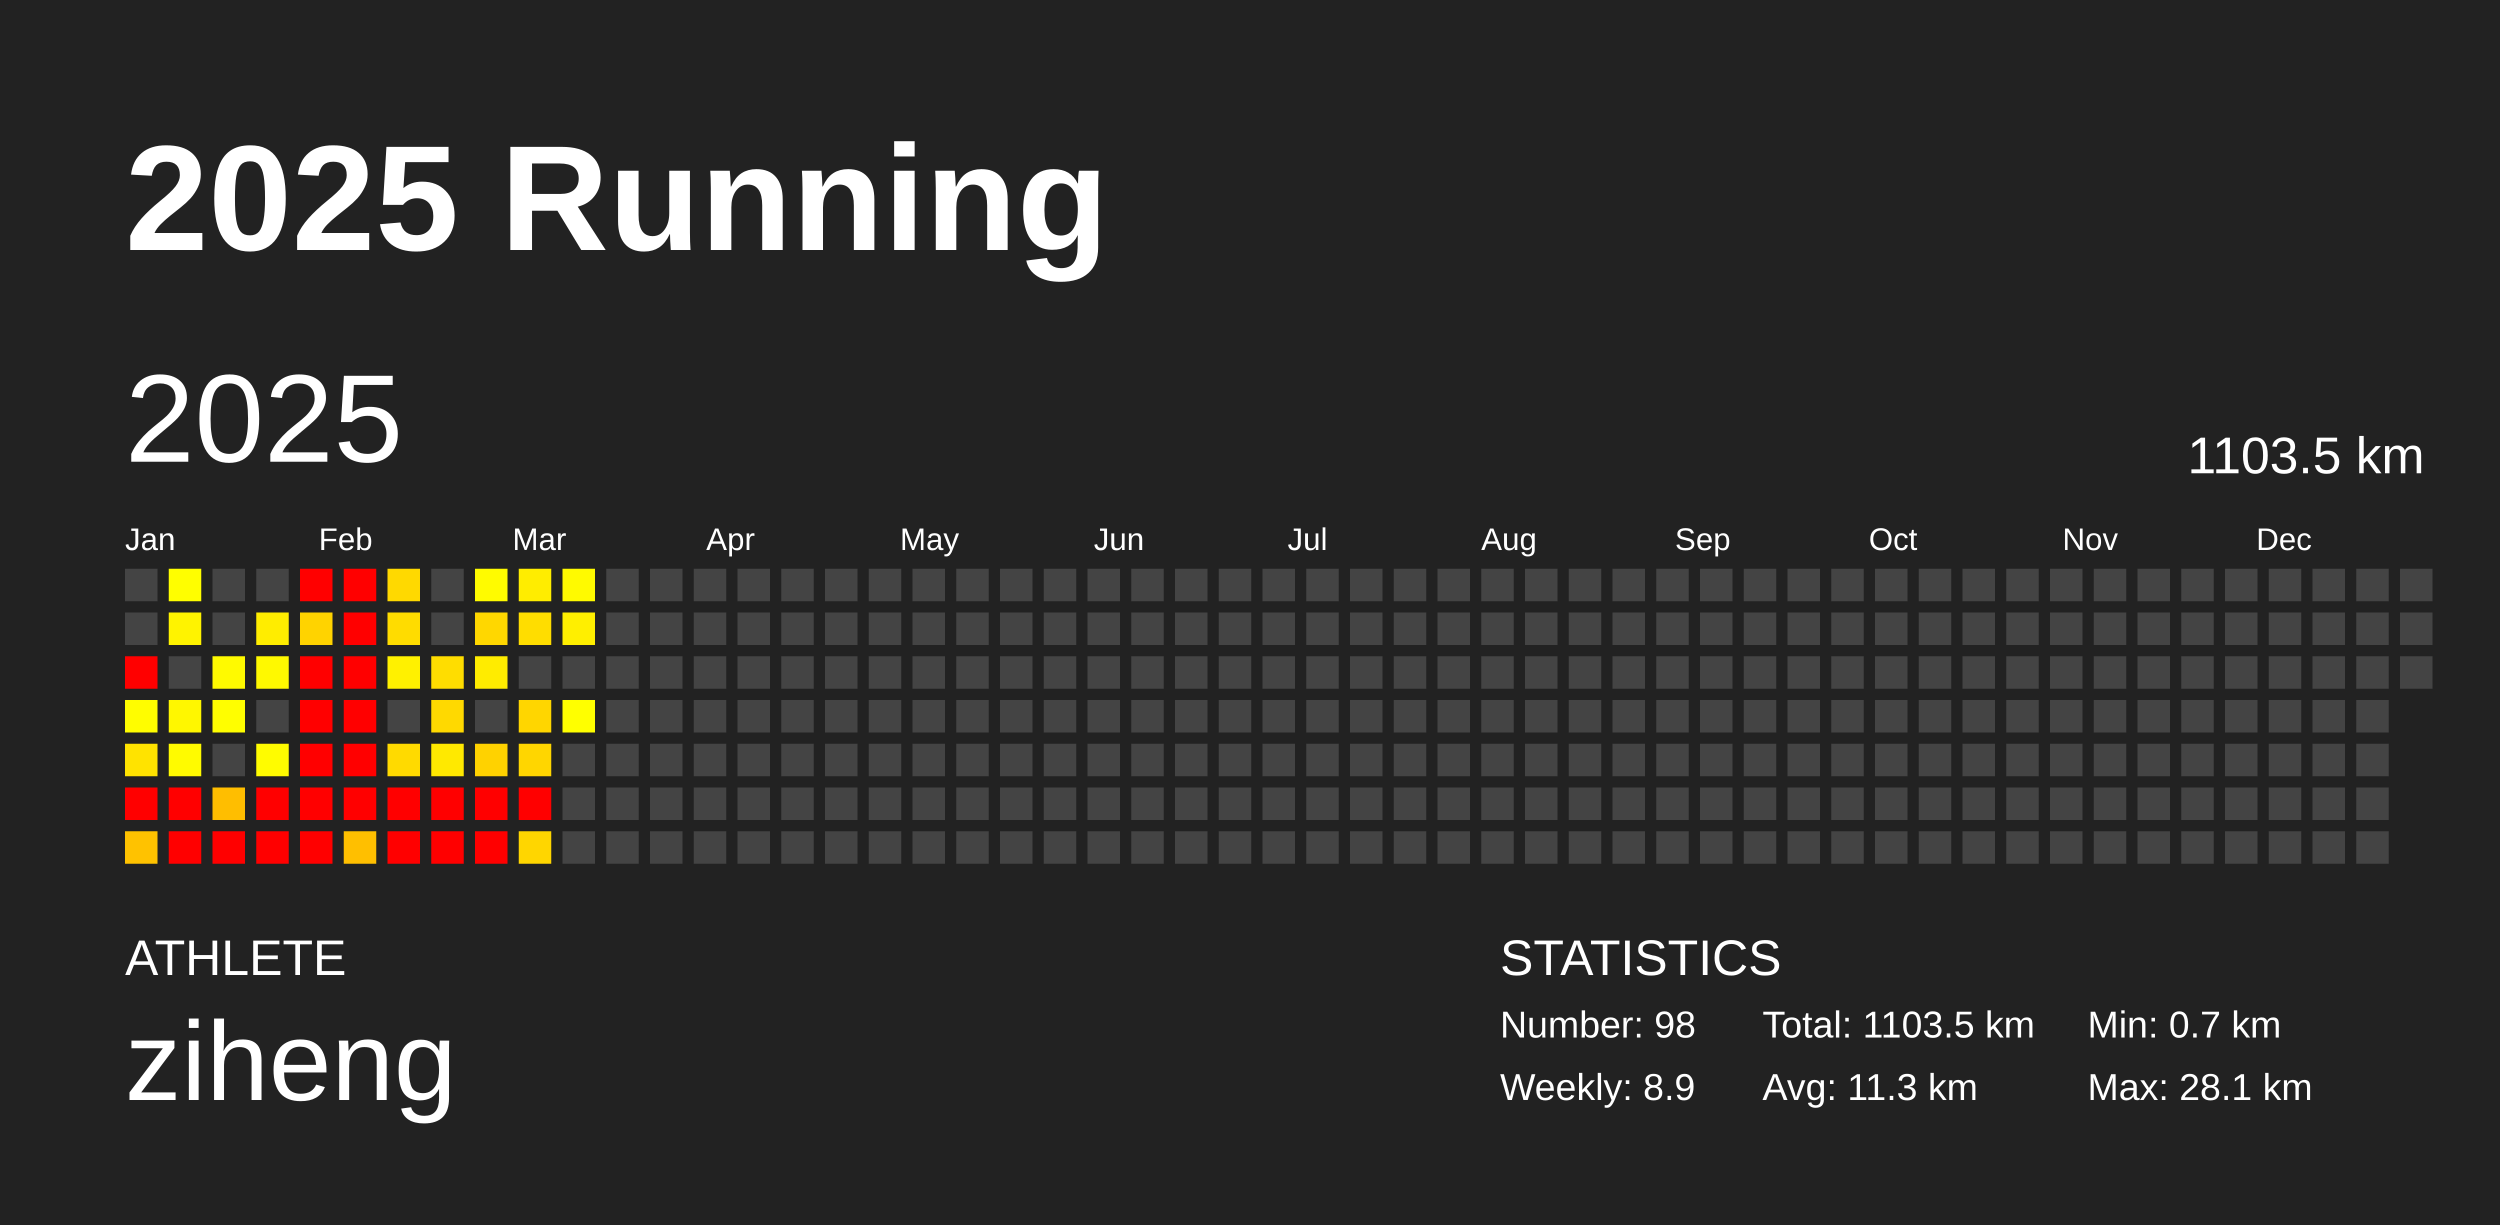
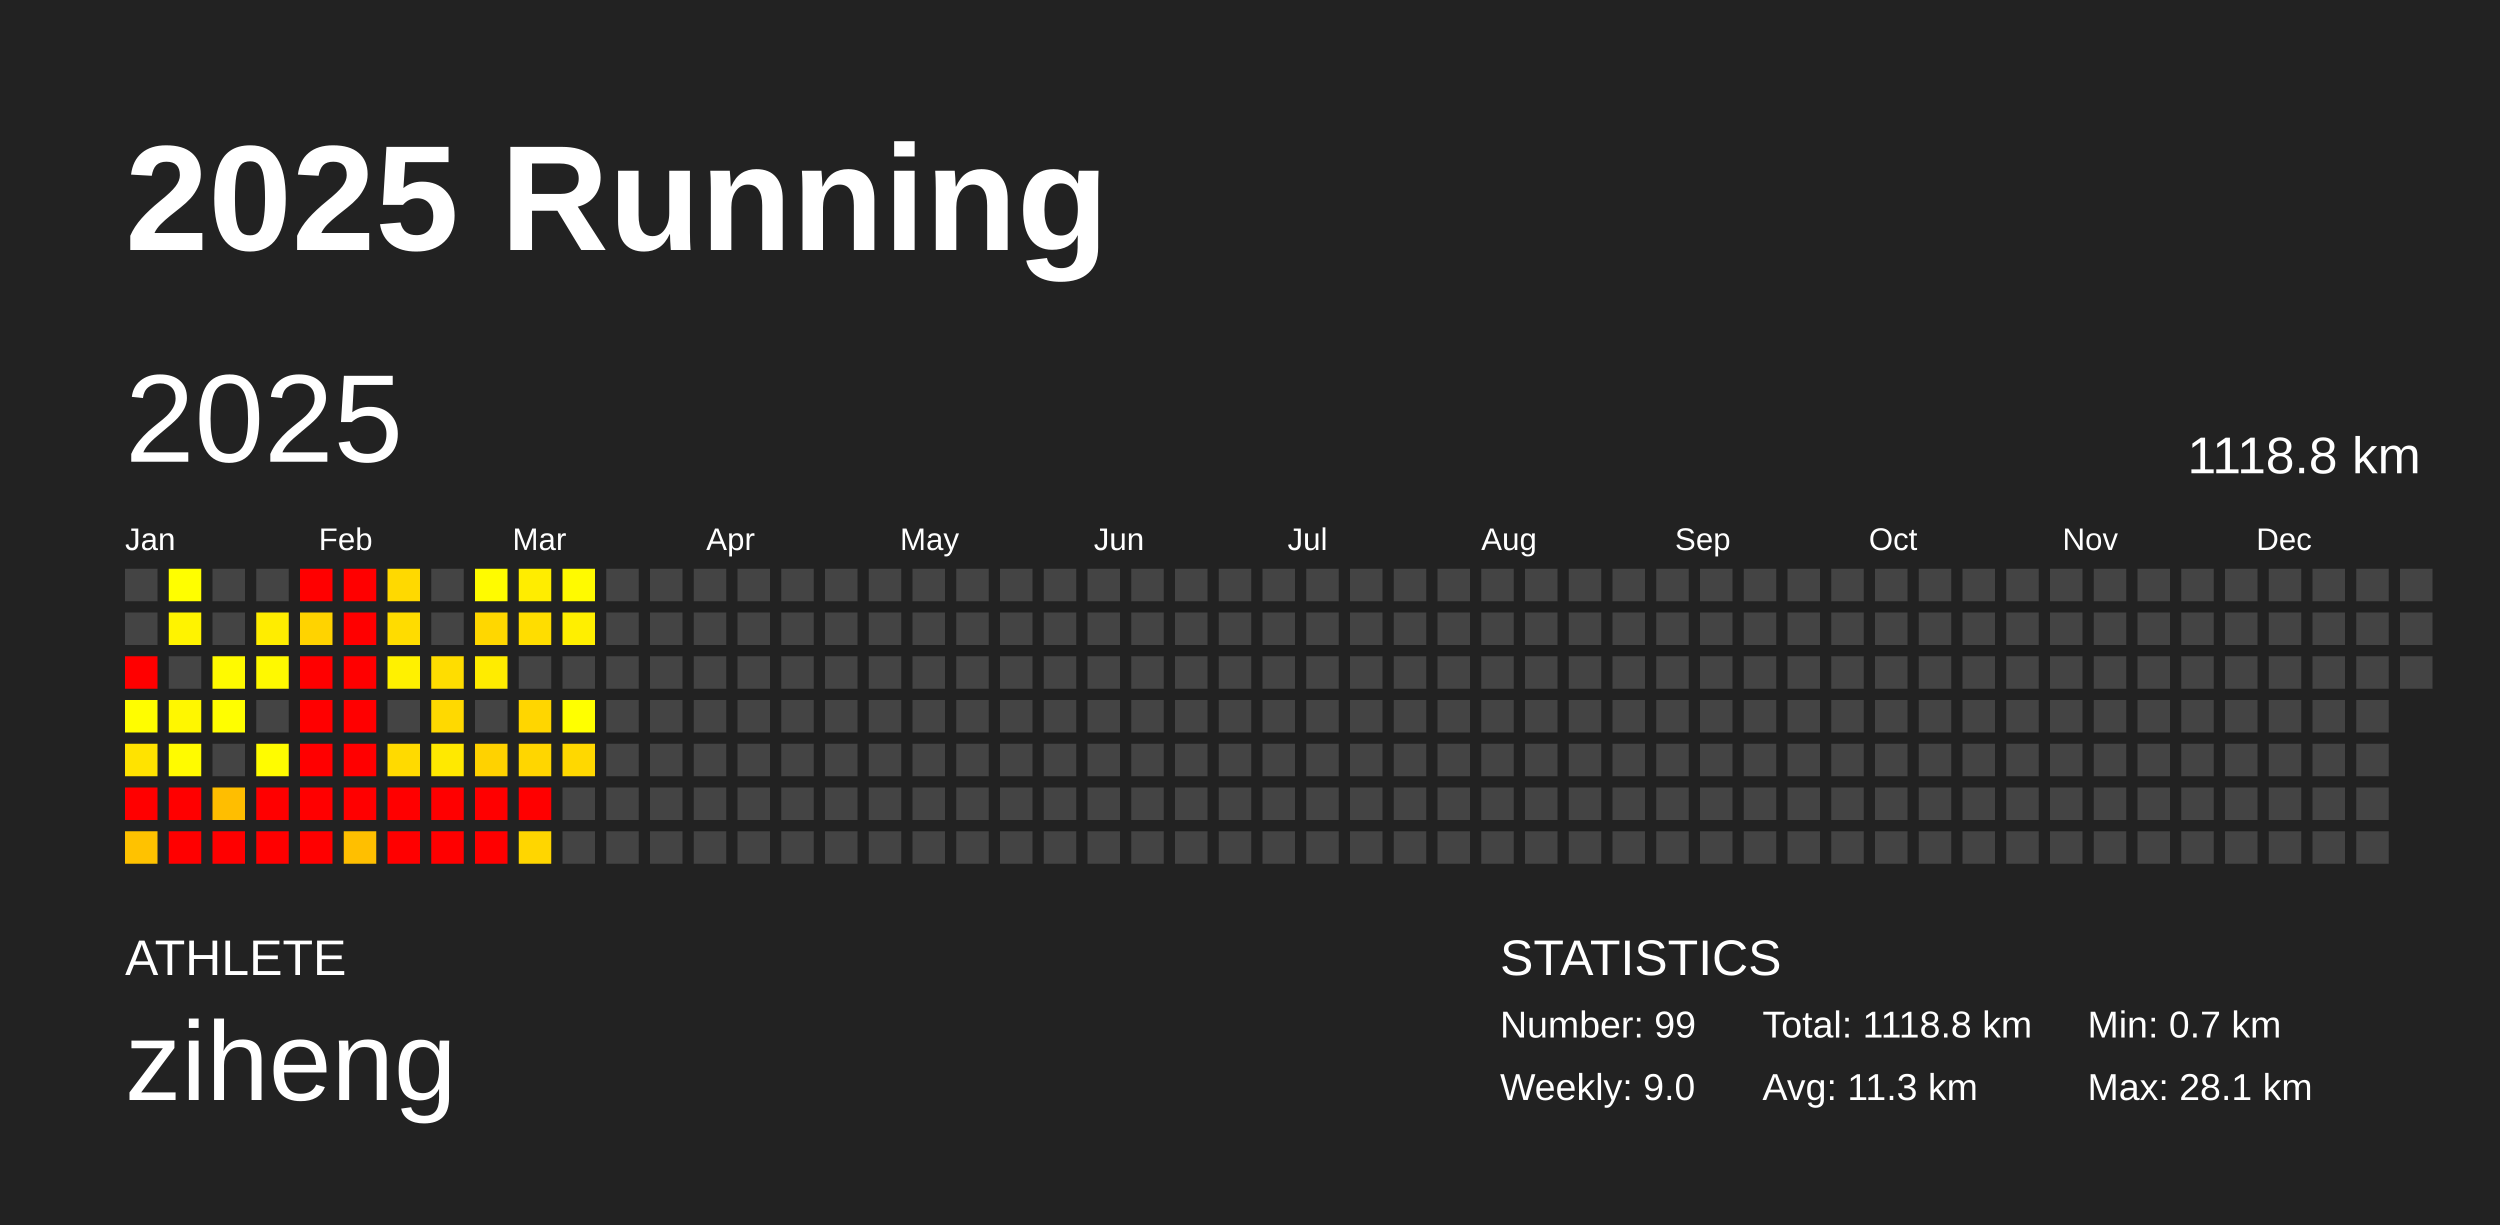
<svg xmlns="http://www.w3.org/2000/svg" baseProfile="full" height="98mm" version="1.1" viewBox="0,0,200,98" width="200mm">
  <defs />
  <rect fill="#222222" height="98" width="200" x="0" y="0" />
  <text fill="#FFFFFF" style="font-size:12px; font-family:Arial; font-weight:bold;" x="10" y="20">2025 Running</text>
  <text fill="#FFFFFF" style="font-size:4px; font-family:Arial" x="10" y="78">ATHLETE</text>
  <text fill="#FFFFFF" style="font-size:9px; font-family:Arial" x="10" y="88">ziheng</text>
  <text fill="#FFFFFF" style="font-size:4px; font-family:Arial" x="120" y="78">STATISTICS</text>
-   <text fill="#FFFFFF" style="font-size:3px; font-family:Arial" x="120" y="83">Number: 98</text>
-   <text fill="#FFFFFF" style="font-size:3px; font-family:Arial" x="120" y="88">Weekly: 8.9</text>
-   <text fill="#FFFFFF" style="font-size:3px; font-family:Arial" x="141" y="83">Total: 1103.5 km</text>
+   <text fill="#FFFFFF" style="font-size:3px; font-family:Arial" x="120" y="83">Number: 99</text>
+   <text fill="#FFFFFF" style="font-size:3px; font-family:Arial" x="120" y="88">Weekly: 9.0</text>
+   <text fill="#FFFFFF" style="font-size:3px; font-family:Arial" x="141" y="83">Total: 1118.8 km</text>
  <text fill="#FFFFFF" style="font-size:3px; font-family:Arial" x="141" y="88">Avg: 11.3 km</text>
  <text fill="#FFFFFF" style="font-size:3px; font-family:Arial" x="167" y="83">Min: 0.7 km</text>
  <text fill="#FFFFFF" style="font-size:3px; font-family:Arial" x="167" y="88">Max: 28.1 km</text>
  <text dominant-baseline="hanging" fill="#FFFFFF" style="font-size:10.0px; font-family:Arial;" x="10" y="30">2025</text>
-   <text dominant-baseline="hanging" fill="#FFFFFF" style="font-size:4.125px; font-family:Arial;" x="175" y="35">1103.5 km</text>
+   <text dominant-baseline="hanging" fill="#FFFFFF" style="font-size:4.125px; font-family:Arial;" x="175" y="35">1118.8 km</text>
  <text fill="#FFFFFF" style="font-size:2.5px; font-family:Arial" x="10.0" y="44">Jan</text>
  <text fill="#FFFFFF" style="font-size:2.5px; font-family:Arial" x="25.5" y="44">Feb</text>
  <text fill="#FFFFFF" style="font-size:2.5px; font-family:Arial" x="41.0" y="44">Mar</text>
  <text fill="#FFFFFF" style="font-size:2.5px; font-family:Arial" x="56.5" y="44">Apr</text>
  <text fill="#FFFFFF" style="font-size:2.5px; font-family:Arial" x="72.0" y="44">May</text>
  <text fill="#FFFFFF" style="font-size:2.5px; font-family:Arial" x="87.5" y="44">Jun</text>
  <text fill="#FFFFFF" style="font-size:2.5px; font-family:Arial" x="103.0" y="44">Jul</text>
  <text fill="#FFFFFF" style="font-size:2.5px; font-family:Arial" x="118.5" y="44">Aug</text>
  <text fill="#FFFFFF" style="font-size:2.5px; font-family:Arial" x="134.0" y="44">Sep</text>
  <text fill="#FFFFFF" style="font-size:2.5px; font-family:Arial" x="149.5" y="44">Oct</text>
  <text fill="#FFFFFF" style="font-size:2.5px; font-family:Arial" x="165.0" y="44">Nov</text>
  <text fill="#FFFFFF" style="font-size:2.5px; font-family:Arial" x="180.5" y="44">Dec</text>
  <rect fill="#444444" height="2.6" width="2.6" x="10.0" y="45.5" />
  <rect fill="#444444" height="2.6" width="2.6" x="10.0" y="49.0" />
  <rect fill="red" height="2.6" width="2.6" x="10.0" y="52.5" />
  <rect fill="#fffd00" height="2.6" width="2.6" x="10.0" y="56.0" />
  <rect fill="#ffe300" height="2.6" width="2.6" x="10.0" y="59.5" />
  <rect fill="red" height="2.6" width="2.6" x="10.0" y="63.0" />
  <rect fill="#ffc200" height="2.6" width="2.6" x="10.0" y="66.5" />
  <rect fill="#fffe00" height="2.6" width="2.6" x="13.5" y="45.5" />
  <rect fill="#fff300" height="2.6" width="2.6" x="13.5" y="49.0" />
  <rect fill="#444444" height="2.6" width="2.6" x="13.5" y="52.5" />
  <rect fill="#fff700" height="2.6" width="2.6" x="13.5" y="56.0" />
  <rect fill="#fffb00" height="2.6" width="2.6" x="13.5" y="59.5" />
  <rect fill="red" height="2.6" width="2.6" x="13.5" y="63.0" />
  <rect fill="red" height="2.6" width="2.6" x="13.5" y="66.5" />
  <rect fill="#444444" height="2.6" width="2.6" x="17.0" y="45.5" />
  <rect fill="#444444" height="2.6" width="2.6" x="17.0" y="49.0" />
  <rect fill="#fffa00" height="2.6" width="2.6" x="17.0" y="52.5" />
  <rect fill="#fffe00" height="2.6" width="2.6" x="17.0" y="56.0" />
  <rect fill="#444444" height="2.6" width="2.6" x="17.0" y="59.5" />
  <rect fill="#ffbe00" height="2.6" width="2.6" x="17.0" y="63.0" />
  <rect fill="red" height="2.6" width="2.6" x="17.0" y="66.5" />
  <rect fill="#444444" height="2.6" width="2.6" x="20.5" y="45.5" />
  <rect fill="#ffed00" height="2.6" width="2.6" x="20.5" y="49.0" />
  <rect fill="#fff900" height="2.6" width="2.6" x="20.5" y="52.5" />
  <rect fill="#444444" height="2.6" width="2.6" x="20.5" y="56.0" />
  <rect fill="#fffc00" height="2.6" width="2.6" x="20.5" y="59.5" />
  <rect fill="red" height="2.6" width="2.6" x="20.5" y="63.0" />
  <rect fill="red" height="2.6" width="2.6" x="20.5" y="66.5" />
  <rect fill="red" height="2.6" width="2.6" x="24.0" y="45.5" />
  <rect fill="#ffd300" height="2.6" width="2.6" x="24.0" y="49.0" />
  <rect fill="red" height="2.6" width="2.6" x="24.0" y="52.5" />
  <rect fill="red" height="2.6" width="2.6" x="24.0" y="56.0" />
  <rect fill="red" height="2.6" width="2.6" x="24.0" y="59.5" />
  <rect fill="red" height="2.6" width="2.6" x="24.0" y="63.0" />
  <rect fill="red" height="2.6" width="2.6" x="24.0" y="66.5" />
  <rect fill="red" height="2.6" width="2.6" x="27.5" y="45.5" />
  <rect fill="red" height="2.6" width="2.6" x="27.5" y="49.0" />
  <rect fill="red" height="2.6" width="2.6" x="27.5" y="52.5" />
  <rect fill="red" height="2.6" width="2.6" x="27.5" y="56.0" />
  <rect fill="red" height="2.6" width="2.6" x="27.5" y="59.5" />
  <rect fill="red" height="2.6" width="2.6" x="27.5" y="63.0" />
  <rect fill="#ffbf00" height="2.6" width="2.6" x="27.5" y="66.5" />
  <rect fill="#ffd900" height="2.6" width="2.6" x="31.0" y="45.5" />
  <rect fill="#ffdc00" height="2.6" width="2.6" x="31.0" y="49.0" />
  <rect fill="#fff100" height="2.6" width="2.6" x="31.0" y="52.5" />
  <rect fill="#444444" height="2.6" width="2.6" x="31.0" y="56.0" />
  <rect fill="#ffda00" height="2.6" width="2.6" x="31.0" y="59.5" />
  <rect fill="red" height="2.6" width="2.6" x="31.0" y="63.0" />
  <rect fill="red" height="2.6" width="2.6" x="31.0" y="66.5" />
  <rect fill="#444444" height="2.6" width="2.6" x="34.5" y="45.5" />
  <rect fill="#444444" height="2.6" width="2.6" x="34.5" y="49.0" />
  <rect fill="#ffdd00" height="2.6" width="2.6" x="34.5" y="52.5" />
  <rect fill="#ffd900" height="2.6" width="2.6" x="34.5" y="56.0" />
  <rect fill="#ffe900" height="2.6" width="2.6" x="34.5" y="59.5" />
  <rect fill="red" height="2.6" width="2.6" x="34.5" y="63.0" />
  <rect fill="red" height="2.6" width="2.6" x="34.5" y="66.5" />
  <rect fill="#fffb00" height="2.6" width="2.6" x="38.0" y="45.5" />
  <rect fill="#ffd700" height="2.6" width="2.6" x="38.0" y="49.0" />
  <rect fill="#ffec00" height="2.6" width="2.6" x="38.0" y="52.5" />
  <rect fill="#444444" height="2.6" width="2.6" x="38.0" y="56.0" />
  <rect fill="#ffd200" height="2.6" width="2.6" x="38.0" y="59.5" />
  <rect fill="red" height="2.6" width="2.6" x="38.0" y="63.0" />
  <rect fill="red" height="2.6" width="2.6" x="38.0" y="66.5" />
  <rect fill="#ffed00" height="2.6" width="2.6" x="41.5" y="45.5" />
  <rect fill="#ffdd00" height="2.6" width="2.6" x="41.5" y="49.0" />
  <rect fill="#444444" height="2.6" width="2.6" x="41.5" y="52.5" />
  <rect fill="#ffd600" height="2.6" width="2.6" x="41.5" y="56.0" />
  <rect fill="#ffd600" height="2.6" width="2.6" x="41.5" y="59.5" />
  <rect fill="red" height="2.6" width="2.6" x="41.5" y="63.0" />
  <rect fill="#ffd600" height="2.6" width="2.6" x="41.5" y="66.5" />
  <rect fill="#fffa00" height="2.6" width="2.6" x="45.0" y="45.5" />
  <rect fill="#ffef00" height="2.6" width="2.6" x="45.0" y="49.0" />
  <rect fill="#444444" height="2.6" width="2.6" x="45.0" y="52.5" />
  <rect fill="#ffff00" height="2.6" width="2.6" x="45.0" y="56.0" />
-   <rect fill="#444444" height="2.6" width="2.6" x="45.0" y="59.5" />
+   <rect fill="#ffd800" height="2.6" width="2.6" x="45.0" y="59.5" />
  <rect fill="#444444" height="2.6" width="2.6" x="45.0" y="63.0" />
  <rect fill="#444444" height="2.6" width="2.6" x="45.0" y="66.5" />
  <rect fill="#444444" height="2.6" width="2.6" x="48.5" y="45.5" />
  <rect fill="#444444" height="2.6" width="2.6" x="48.5" y="49.0" />
  <rect fill="#444444" height="2.6" width="2.6" x="48.5" y="52.5" />
  <rect fill="#444444" height="2.6" width="2.6" x="48.5" y="56.0" />
  <rect fill="#444444" height="2.6" width="2.6" x="48.5" y="59.5" />
  <rect fill="#444444" height="2.6" width="2.6" x="48.5" y="63.0" />
  <rect fill="#444444" height="2.6" width="2.6" x="48.5" y="66.5" />
  <rect fill="#444444" height="2.6" width="2.6" x="52.0" y="45.5" />
  <rect fill="#444444" height="2.6" width="2.6" x="52.0" y="49.0" />
  <rect fill="#444444" height="2.6" width="2.6" x="52.0" y="52.5" />
  <rect fill="#444444" height="2.6" width="2.6" x="52.0" y="56.0" />
  <rect fill="#444444" height="2.6" width="2.6" x="52.0" y="59.5" />
  <rect fill="#444444" height="2.6" width="2.6" x="52.0" y="63.0" />
  <rect fill="#444444" height="2.6" width="2.6" x="52.0" y="66.5" />
  <rect fill="#444444" height="2.6" width="2.6" x="55.5" y="45.5" />
  <rect fill="#444444" height="2.6" width="2.6" x="55.5" y="49.0" />
  <rect fill="#444444" height="2.6" width="2.6" x="55.5" y="52.5" />
  <rect fill="#444444" height="2.6" width="2.6" x="55.5" y="56.0" />
  <rect fill="#444444" height="2.6" width="2.6" x="55.5" y="59.5" />
  <rect fill="#444444" height="2.6" width="2.6" x="55.5" y="63.0" />
  <rect fill="#444444" height="2.6" width="2.6" x="55.5" y="66.5" />
  <rect fill="#444444" height="2.6" width="2.6" x="59.0" y="45.5" />
  <rect fill="#444444" height="2.6" width="2.6" x="59.0" y="49.0" />
  <rect fill="#444444" height="2.6" width="2.6" x="59.0" y="52.5" />
  <rect fill="#444444" height="2.6" width="2.6" x="59.0" y="56.0" />
  <rect fill="#444444" height="2.6" width="2.6" x="59.0" y="59.5" />
  <rect fill="#444444" height="2.6" width="2.6" x="59.0" y="63.0" />
  <rect fill="#444444" height="2.6" width="2.6" x="59.0" y="66.5" />
  <rect fill="#444444" height="2.6" width="2.6" x="62.5" y="45.5" />
  <rect fill="#444444" height="2.6" width="2.6" x="62.5" y="49.0" />
  <rect fill="#444444" height="2.6" width="2.6" x="62.5" y="52.5" />
  <rect fill="#444444" height="2.6" width="2.6" x="62.5" y="56.0" />
  <rect fill="#444444" height="2.6" width="2.6" x="62.5" y="59.5" />
  <rect fill="#444444" height="2.6" width="2.6" x="62.5" y="63.0" />
  <rect fill="#444444" height="2.6" width="2.6" x="62.5" y="66.5" />
  <rect fill="#444444" height="2.6" width="2.6" x="66.0" y="45.5" />
  <rect fill="#444444" height="2.6" width="2.6" x="66.0" y="49.0" />
  <rect fill="#444444" height="2.6" width="2.6" x="66.0" y="52.5" />
  <rect fill="#444444" height="2.6" width="2.6" x="66.0" y="56.0" />
  <rect fill="#444444" height="2.6" width="2.6" x="66.0" y="59.5" />
  <rect fill="#444444" height="2.6" width="2.6" x="66.0" y="63.0" />
  <rect fill="#444444" height="2.6" width="2.6" x="66.0" y="66.5" />
  <rect fill="#444444" height="2.6" width="2.6" x="69.5" y="45.5" />
  <rect fill="#444444" height="2.6" width="2.6" x="69.5" y="49.0" />
  <rect fill="#444444" height="2.6" width="2.6" x="69.5" y="52.5" />
  <rect fill="#444444" height="2.6" width="2.6" x="69.5" y="56.0" />
  <rect fill="#444444" height="2.6" width="2.6" x="69.5" y="59.5" />
  <rect fill="#444444" height="2.6" width="2.6" x="69.5" y="63.0" />
  <rect fill="#444444" height="2.6" width="2.6" x="69.5" y="66.5" />
  <rect fill="#444444" height="2.6" width="2.6" x="73.0" y="45.5" />
  <rect fill="#444444" height="2.6" width="2.6" x="73.0" y="49.0" />
  <rect fill="#444444" height="2.6" width="2.6" x="73.0" y="52.5" />
  <rect fill="#444444" height="2.6" width="2.6" x="73.0" y="56.0" />
  <rect fill="#444444" height="2.6" width="2.6" x="73.0" y="59.5" />
  <rect fill="#444444" height="2.6" width="2.6" x="73.0" y="63.0" />
  <rect fill="#444444" height="2.6" width="2.6" x="73.0" y="66.5" />
  <rect fill="#444444" height="2.6" width="2.6" x="76.5" y="45.5" />
  <rect fill="#444444" height="2.6" width="2.6" x="76.5" y="49.0" />
  <rect fill="#444444" height="2.6" width="2.6" x="76.5" y="52.5" />
  <rect fill="#444444" height="2.6" width="2.6" x="76.5" y="56.0" />
  <rect fill="#444444" height="2.6" width="2.6" x="76.5" y="59.5" />
  <rect fill="#444444" height="2.6" width="2.6" x="76.5" y="63.0" />
  <rect fill="#444444" height="2.6" width="2.6" x="76.5" y="66.5" />
  <rect fill="#444444" height="2.6" width="2.6" x="80.0" y="45.5" />
  <rect fill="#444444" height="2.6" width="2.6" x="80.0" y="49.0" />
  <rect fill="#444444" height="2.6" width="2.6" x="80.0" y="52.5" />
  <rect fill="#444444" height="2.6" width="2.6" x="80.0" y="56.0" />
  <rect fill="#444444" height="2.6" width="2.6" x="80.0" y="59.5" />
  <rect fill="#444444" height="2.6" width="2.6" x="80.0" y="63.0" />
  <rect fill="#444444" height="2.6" width="2.6" x="80.0" y="66.5" />
  <rect fill="#444444" height="2.6" width="2.6" x="83.5" y="45.5" />
  <rect fill="#444444" height="2.6" width="2.6" x="83.5" y="49.0" />
  <rect fill="#444444" height="2.6" width="2.6" x="83.5" y="52.5" />
  <rect fill="#444444" height="2.6" width="2.6" x="83.5" y="56.0" />
  <rect fill="#444444" height="2.6" width="2.6" x="83.5" y="59.5" />
  <rect fill="#444444" height="2.6" width="2.6" x="83.5" y="63.0" />
  <rect fill="#444444" height="2.6" width="2.6" x="83.5" y="66.5" />
  <rect fill="#444444" height="2.6" width="2.6" x="87.0" y="45.5" />
  <rect fill="#444444" height="2.6" width="2.6" x="87.0" y="49.0" />
  <rect fill="#444444" height="2.6" width="2.6" x="87.0" y="52.5" />
  <rect fill="#444444" height="2.6" width="2.6" x="87.0" y="56.0" />
  <rect fill="#444444" height="2.6" width="2.6" x="87.0" y="59.5" />
  <rect fill="#444444" height="2.6" width="2.6" x="87.0" y="63.0" />
  <rect fill="#444444" height="2.6" width="2.6" x="87.0" y="66.5" />
  <rect fill="#444444" height="2.6" width="2.6" x="90.5" y="45.5" />
  <rect fill="#444444" height="2.6" width="2.6" x="90.5" y="49.0" />
  <rect fill="#444444" height="2.6" width="2.6" x="90.5" y="52.5" />
  <rect fill="#444444" height="2.6" width="2.6" x="90.5" y="56.0" />
  <rect fill="#444444" height="2.6" width="2.6" x="90.5" y="59.5" />
  <rect fill="#444444" height="2.6" width="2.6" x="90.5" y="63.0" />
  <rect fill="#444444" height="2.6" width="2.6" x="90.5" y="66.5" />
  <rect fill="#444444" height="2.6" width="2.6" x="94.0" y="45.5" />
  <rect fill="#444444" height="2.6" width="2.6" x="94.0" y="49.0" />
  <rect fill="#444444" height="2.6" width="2.6" x="94.0" y="52.5" />
  <rect fill="#444444" height="2.6" width="2.6" x="94.0" y="56.0" />
  <rect fill="#444444" height="2.6" width="2.6" x="94.0" y="59.5" />
  <rect fill="#444444" height="2.6" width="2.6" x="94.0" y="63.0" />
  <rect fill="#444444" height="2.6" width="2.6" x="94.0" y="66.5" />
  <rect fill="#444444" height="2.6" width="2.6" x="97.5" y="45.5" />
  <rect fill="#444444" height="2.6" width="2.6" x="97.5" y="49.0" />
  <rect fill="#444444" height="2.6" width="2.6" x="97.5" y="52.5" />
  <rect fill="#444444" height="2.6" width="2.6" x="97.5" y="56.0" />
  <rect fill="#444444" height="2.6" width="2.6" x="97.5" y="59.5" />
  <rect fill="#444444" height="2.6" width="2.6" x="97.5" y="63.0" />
  <rect fill="#444444" height="2.6" width="2.6" x="97.5" y="66.5" />
  <rect fill="#444444" height="2.6" width="2.6" x="101.0" y="45.5" />
  <rect fill="#444444" height="2.6" width="2.6" x="101.0" y="49.0" />
  <rect fill="#444444" height="2.6" width="2.6" x="101.0" y="52.5" />
  <rect fill="#444444" height="2.6" width="2.6" x="101.0" y="56.0" />
  <rect fill="#444444" height="2.6" width="2.6" x="101.0" y="59.5" />
  <rect fill="#444444" height="2.6" width="2.6" x="101.0" y="63.0" />
  <rect fill="#444444" height="2.6" width="2.6" x="101.0" y="66.5" />
  <rect fill="#444444" height="2.6" width="2.6" x="104.5" y="45.5" />
  <rect fill="#444444" height="2.6" width="2.6" x="104.5" y="49.0" />
  <rect fill="#444444" height="2.6" width="2.6" x="104.5" y="52.5" />
  <rect fill="#444444" height="2.6" width="2.6" x="104.5" y="56.0" />
  <rect fill="#444444" height="2.6" width="2.6" x="104.5" y="59.5" />
  <rect fill="#444444" height="2.6" width="2.6" x="104.5" y="63.0" />
  <rect fill="#444444" height="2.6" width="2.6" x="104.5" y="66.5" />
  <rect fill="#444444" height="2.6" width="2.6" x="108.0" y="45.5" />
  <rect fill="#444444" height="2.6" width="2.6" x="108.0" y="49.0" />
  <rect fill="#444444" height="2.6" width="2.6" x="108.0" y="52.5" />
  <rect fill="#444444" height="2.6" width="2.6" x="108.0" y="56.0" />
  <rect fill="#444444" height="2.6" width="2.6" x="108.0" y="59.5" />
  <rect fill="#444444" height="2.6" width="2.6" x="108.0" y="63.0" />
  <rect fill="#444444" height="2.6" width="2.6" x="108.0" y="66.5" />
  <rect fill="#444444" height="2.6" width="2.6" x="111.5" y="45.5" />
  <rect fill="#444444" height="2.6" width="2.6" x="111.5" y="49.0" />
  <rect fill="#444444" height="2.6" width="2.6" x="111.5" y="52.5" />
  <rect fill="#444444" height="2.6" width="2.6" x="111.5" y="56.0" />
  <rect fill="#444444" height="2.6" width="2.6" x="111.5" y="59.5" />
  <rect fill="#444444" height="2.6" width="2.6" x="111.5" y="63.0" />
  <rect fill="#444444" height="2.6" width="2.6" x="111.5" y="66.5" />
  <rect fill="#444444" height="2.6" width="2.6" x="115.0" y="45.5" />
  <rect fill="#444444" height="2.6" width="2.6" x="115.0" y="49.0" />
  <rect fill="#444444" height="2.6" width="2.6" x="115.0" y="52.5" />
  <rect fill="#444444" height="2.6" width="2.6" x="115.0" y="56.0" />
  <rect fill="#444444" height="2.6" width="2.6" x="115.0" y="59.5" />
  <rect fill="#444444" height="2.6" width="2.6" x="115.0" y="63.0" />
  <rect fill="#444444" height="2.6" width="2.6" x="115.0" y="66.5" />
  <rect fill="#444444" height="2.6" width="2.6" x="118.5" y="45.5" />
  <rect fill="#444444" height="2.6" width="2.6" x="118.5" y="49.0" />
  <rect fill="#444444" height="2.6" width="2.6" x="118.5" y="52.5" />
  <rect fill="#444444" height="2.6" width="2.6" x="118.5" y="56.0" />
  <rect fill="#444444" height="2.6" width="2.6" x="118.5" y="59.5" />
  <rect fill="#444444" height="2.6" width="2.6" x="118.5" y="63.0" />
  <rect fill="#444444" height="2.6" width="2.6" x="118.5" y="66.5" />
  <rect fill="#444444" height="2.6" width="2.6" x="122.0" y="45.5" />
  <rect fill="#444444" height="2.6" width="2.6" x="122.0" y="49.0" />
  <rect fill="#444444" height="2.6" width="2.6" x="122.0" y="52.5" />
  <rect fill="#444444" height="2.6" width="2.6" x="122.0" y="56.0" />
  <rect fill="#444444" height="2.6" width="2.6" x="122.0" y="59.5" />
  <rect fill="#444444" height="2.6" width="2.6" x="122.0" y="63.0" />
  <rect fill="#444444" height="2.6" width="2.6" x="122.0" y="66.5" />
  <rect fill="#444444" height="2.6" width="2.6" x="125.5" y="45.5" />
  <rect fill="#444444" height="2.6" width="2.6" x="125.5" y="49.0" />
  <rect fill="#444444" height="2.6" width="2.6" x="125.5" y="52.5" />
  <rect fill="#444444" height="2.6" width="2.6" x="125.5" y="56.0" />
  <rect fill="#444444" height="2.6" width="2.6" x="125.5" y="59.5" />
  <rect fill="#444444" height="2.6" width="2.6" x="125.5" y="63.0" />
  <rect fill="#444444" height="2.6" width="2.6" x="125.5" y="66.5" />
  <rect fill="#444444" height="2.6" width="2.6" x="129.0" y="45.5" />
  <rect fill="#444444" height="2.6" width="2.6" x="129.0" y="49.0" />
  <rect fill="#444444" height="2.6" width="2.6" x="129.0" y="52.5" />
  <rect fill="#444444" height="2.6" width="2.6" x="129.0" y="56.0" />
  <rect fill="#444444" height="2.6" width="2.6" x="129.0" y="59.5" />
  <rect fill="#444444" height="2.6" width="2.6" x="129.0" y="63.0" />
  <rect fill="#444444" height="2.6" width="2.6" x="129.0" y="66.5" />
  <rect fill="#444444" height="2.6" width="2.6" x="132.5" y="45.5" />
  <rect fill="#444444" height="2.6" width="2.6" x="132.5" y="49.0" />
  <rect fill="#444444" height="2.6" width="2.6" x="132.5" y="52.5" />
  <rect fill="#444444" height="2.6" width="2.6" x="132.5" y="56.0" />
  <rect fill="#444444" height="2.6" width="2.6" x="132.5" y="59.5" />
  <rect fill="#444444" height="2.6" width="2.6" x="132.5" y="63.0" />
  <rect fill="#444444" height="2.6" width="2.6" x="132.5" y="66.5" />
  <rect fill="#444444" height="2.6" width="2.6" x="136.0" y="45.5" />
  <rect fill="#444444" height="2.6" width="2.6" x="136.0" y="49.0" />
  <rect fill="#444444" height="2.6" width="2.6" x="136.0" y="52.5" />
  <rect fill="#444444" height="2.6" width="2.6" x="136.0" y="56.0" />
  <rect fill="#444444" height="2.6" width="2.6" x="136.0" y="59.5" />
  <rect fill="#444444" height="2.6" width="2.6" x="136.0" y="63.0" />
  <rect fill="#444444" height="2.6" width="2.6" x="136.0" y="66.5" />
  <rect fill="#444444" height="2.6" width="2.6" x="139.5" y="45.5" />
  <rect fill="#444444" height="2.6" width="2.6" x="139.5" y="49.0" />
  <rect fill="#444444" height="2.6" width="2.6" x="139.5" y="52.5" />
  <rect fill="#444444" height="2.6" width="2.6" x="139.5" y="56.0" />
  <rect fill="#444444" height="2.6" width="2.6" x="139.5" y="59.5" />
  <rect fill="#444444" height="2.6" width="2.6" x="139.5" y="63.0" />
  <rect fill="#444444" height="2.6" width="2.6" x="139.5" y="66.5" />
  <rect fill="#444444" height="2.6" width="2.6" x="143.0" y="45.5" />
  <rect fill="#444444" height="2.6" width="2.6" x="143.0" y="49.0" />
  <rect fill="#444444" height="2.6" width="2.6" x="143.0" y="52.5" />
  <rect fill="#444444" height="2.6" width="2.6" x="143.0" y="56.0" />
  <rect fill="#444444" height="2.6" width="2.6" x="143.0" y="59.5" />
  <rect fill="#444444" height="2.6" width="2.6" x="143.0" y="63.0" />
  <rect fill="#444444" height="2.6" width="2.6" x="143.0" y="66.5" />
  <rect fill="#444444" height="2.6" width="2.6" x="146.5" y="45.5" />
  <rect fill="#444444" height="2.6" width="2.6" x="146.5" y="49.0" />
  <rect fill="#444444" height="2.6" width="2.6" x="146.5" y="52.5" />
  <rect fill="#444444" height="2.6" width="2.6" x="146.5" y="56.0" />
  <rect fill="#444444" height="2.6" width="2.6" x="146.5" y="59.5" />
  <rect fill="#444444" height="2.6" width="2.6" x="146.5" y="63.0" />
  <rect fill="#444444" height="2.6" width="2.6" x="146.5" y="66.5" />
  <rect fill="#444444" height="2.6" width="2.6" x="150.0" y="45.5" />
  <rect fill="#444444" height="2.6" width="2.6" x="150.0" y="49.0" />
  <rect fill="#444444" height="2.6" width="2.6" x="150.0" y="52.5" />
  <rect fill="#444444" height="2.6" width="2.6" x="150.0" y="56.0" />
  <rect fill="#444444" height="2.6" width="2.6" x="150.0" y="59.5" />
  <rect fill="#444444" height="2.6" width="2.6" x="150.0" y="63.0" />
  <rect fill="#444444" height="2.6" width="2.6" x="150.0" y="66.5" />
  <rect fill="#444444" height="2.6" width="2.6" x="153.5" y="45.5" />
  <rect fill="#444444" height="2.6" width="2.6" x="153.5" y="49.0" />
  <rect fill="#444444" height="2.6" width="2.6" x="153.5" y="52.5" />
  <rect fill="#444444" height="2.6" width="2.6" x="153.5" y="56.0" />
  <rect fill="#444444" height="2.6" width="2.6" x="153.5" y="59.5" />
  <rect fill="#444444" height="2.6" width="2.6" x="153.5" y="63.0" />
  <rect fill="#444444" height="2.6" width="2.6" x="153.5" y="66.5" />
  <rect fill="#444444" height="2.6" width="2.6" x="157.0" y="45.5" />
  <rect fill="#444444" height="2.6" width="2.6" x="157.0" y="49.0" />
  <rect fill="#444444" height="2.6" width="2.6" x="157.0" y="52.5" />
  <rect fill="#444444" height="2.6" width="2.6" x="157.0" y="56.0" />
  <rect fill="#444444" height="2.6" width="2.6" x="157.0" y="59.5" />
  <rect fill="#444444" height="2.6" width="2.6" x="157.0" y="63.0" />
  <rect fill="#444444" height="2.6" width="2.6" x="157.0" y="66.5" />
  <rect fill="#444444" height="2.6" width="2.6" x="160.5" y="45.5" />
  <rect fill="#444444" height="2.6" width="2.6" x="160.5" y="49.0" />
  <rect fill="#444444" height="2.6" width="2.6" x="160.5" y="52.5" />
  <rect fill="#444444" height="2.6" width="2.6" x="160.5" y="56.0" />
  <rect fill="#444444" height="2.6" width="2.6" x="160.5" y="59.5" />
  <rect fill="#444444" height="2.6" width="2.6" x="160.5" y="63.0" />
  <rect fill="#444444" height="2.6" width="2.6" x="160.5" y="66.5" />
  <rect fill="#444444" height="2.6" width="2.6" x="164.0" y="45.5" />
  <rect fill="#444444" height="2.6" width="2.6" x="164.0" y="49.0" />
  <rect fill="#444444" height="2.6" width="2.6" x="164.0" y="52.5" />
  <rect fill="#444444" height="2.6" width="2.6" x="164.0" y="56.0" />
  <rect fill="#444444" height="2.6" width="2.6" x="164.0" y="59.5" />
  <rect fill="#444444" height="2.6" width="2.6" x="164.0" y="63.0" />
  <rect fill="#444444" height="2.6" width="2.6" x="164.0" y="66.5" />
  <rect fill="#444444" height="2.6" width="2.6" x="167.5" y="45.5" />
  <rect fill="#444444" height="2.6" width="2.6" x="167.5" y="49.0" />
  <rect fill="#444444" height="2.6" width="2.6" x="167.5" y="52.5" />
  <rect fill="#444444" height="2.6" width="2.6" x="167.5" y="56.0" />
  <rect fill="#444444" height="2.6" width="2.6" x="167.5" y="59.5" />
  <rect fill="#444444" height="2.6" width="2.6" x="167.5" y="63.0" />
  <rect fill="#444444" height="2.6" width="2.6" x="167.5" y="66.5" />
  <rect fill="#444444" height="2.6" width="2.6" x="171.0" y="45.5" />
  <rect fill="#444444" height="2.6" width="2.6" x="171.0" y="49.0" />
  <rect fill="#444444" height="2.6" width="2.6" x="171.0" y="52.5" />
  <rect fill="#444444" height="2.6" width="2.6" x="171.0" y="56.0" />
  <rect fill="#444444" height="2.6" width="2.6" x="171.0" y="59.5" />
  <rect fill="#444444" height="2.6" width="2.6" x="171.0" y="63.0" />
  <rect fill="#444444" height="2.6" width="2.6" x="171.0" y="66.5" />
  <rect fill="#444444" height="2.6" width="2.6" x="174.5" y="45.5" />
  <rect fill="#444444" height="2.6" width="2.6" x="174.5" y="49.0" />
  <rect fill="#444444" height="2.6" width="2.6" x="174.5" y="52.5" />
  <rect fill="#444444" height="2.6" width="2.6" x="174.5" y="56.0" />
  <rect fill="#444444" height="2.6" width="2.6" x="174.5" y="59.5" />
  <rect fill="#444444" height="2.6" width="2.6" x="174.5" y="63.0" />
  <rect fill="#444444" height="2.6" width="2.6" x="174.5" y="66.5" />
  <rect fill="#444444" height="2.6" width="2.6" x="178.0" y="45.5" />
  <rect fill="#444444" height="2.6" width="2.6" x="178.0" y="49.0" />
  <rect fill="#444444" height="2.6" width="2.6" x="178.0" y="52.5" />
  <rect fill="#444444" height="2.6" width="2.6" x="178.0" y="56.0" />
  <rect fill="#444444" height="2.6" width="2.6" x="178.0" y="59.5" />
  <rect fill="#444444" height="2.6" width="2.6" x="178.0" y="63.0" />
  <rect fill="#444444" height="2.6" width="2.6" x="178.0" y="66.5" />
  <rect fill="#444444" height="2.6" width="2.6" x="181.5" y="45.5" />
  <rect fill="#444444" height="2.6" width="2.6" x="181.5" y="49.0" />
  <rect fill="#444444" height="2.6" width="2.6" x="181.5" y="52.5" />
  <rect fill="#444444" height="2.6" width="2.6" x="181.5" y="56.0" />
  <rect fill="#444444" height="2.6" width="2.6" x="181.5" y="59.5" />
  <rect fill="#444444" height="2.6" width="2.6" x="181.5" y="63.0" />
  <rect fill="#444444" height="2.6" width="2.6" x="181.5" y="66.5" />
  <rect fill="#444444" height="2.6" width="2.6" x="185.0" y="45.5" />
  <rect fill="#444444" height="2.6" width="2.6" x="185.0" y="49.0" />
  <rect fill="#444444" height="2.6" width="2.6" x="185.0" y="52.5" />
  <rect fill="#444444" height="2.6" width="2.6" x="185.0" y="56.0" />
  <rect fill="#444444" height="2.6" width="2.6" x="185.0" y="59.5" />
  <rect fill="#444444" height="2.6" width="2.6" x="185.0" y="63.0" />
  <rect fill="#444444" height="2.6" width="2.6" x="185.0" y="66.5" />
  <rect fill="#444444" height="2.6" width="2.6" x="188.5" y="45.5" />
  <rect fill="#444444" height="2.6" width="2.6" x="188.5" y="49.0" />
  <rect fill="#444444" height="2.6" width="2.6" x="188.5" y="52.5" />
  <rect fill="#444444" height="2.6" width="2.6" x="188.5" y="56.0" />
  <rect fill="#444444" height="2.6" width="2.6" x="188.5" y="59.5" />
  <rect fill="#444444" height="2.6" width="2.6" x="188.5" y="63.0" />
  <rect fill="#444444" height="2.6" width="2.6" x="188.5" y="66.5" />
  <rect fill="#444444" height="2.6" width="2.6" x="192.0" y="45.5" />
  <rect fill="#444444" height="2.6" width="2.6" x="192.0" y="49.0" />
  <rect fill="#444444" height="2.6" width="2.6" x="192.0" y="52.5" />
</svg>
